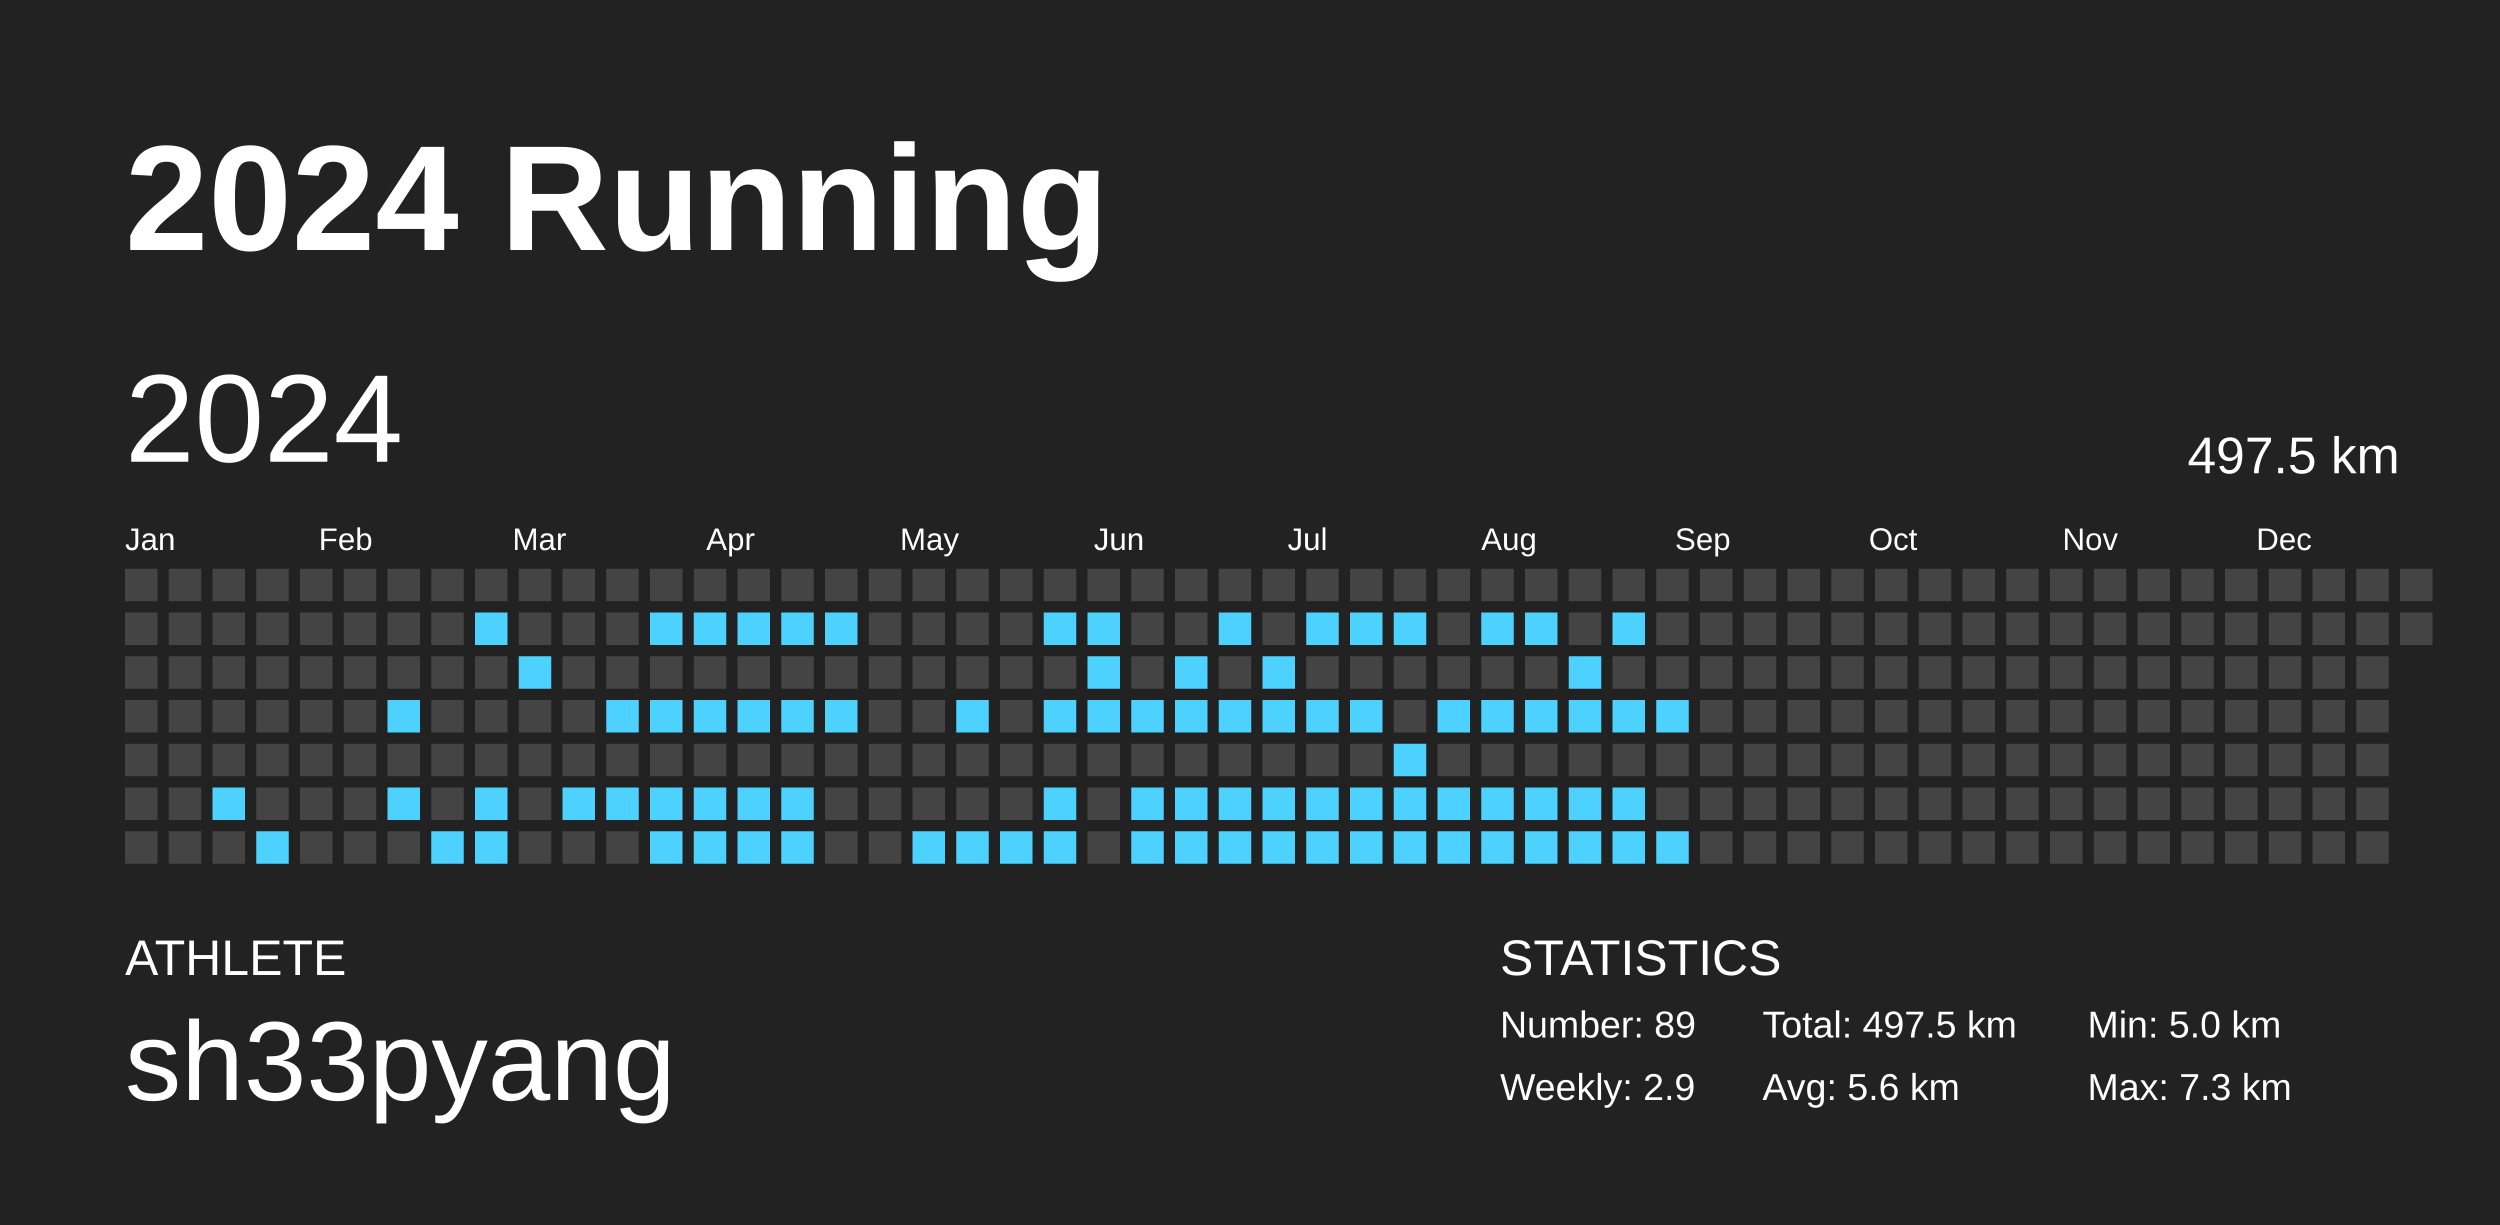
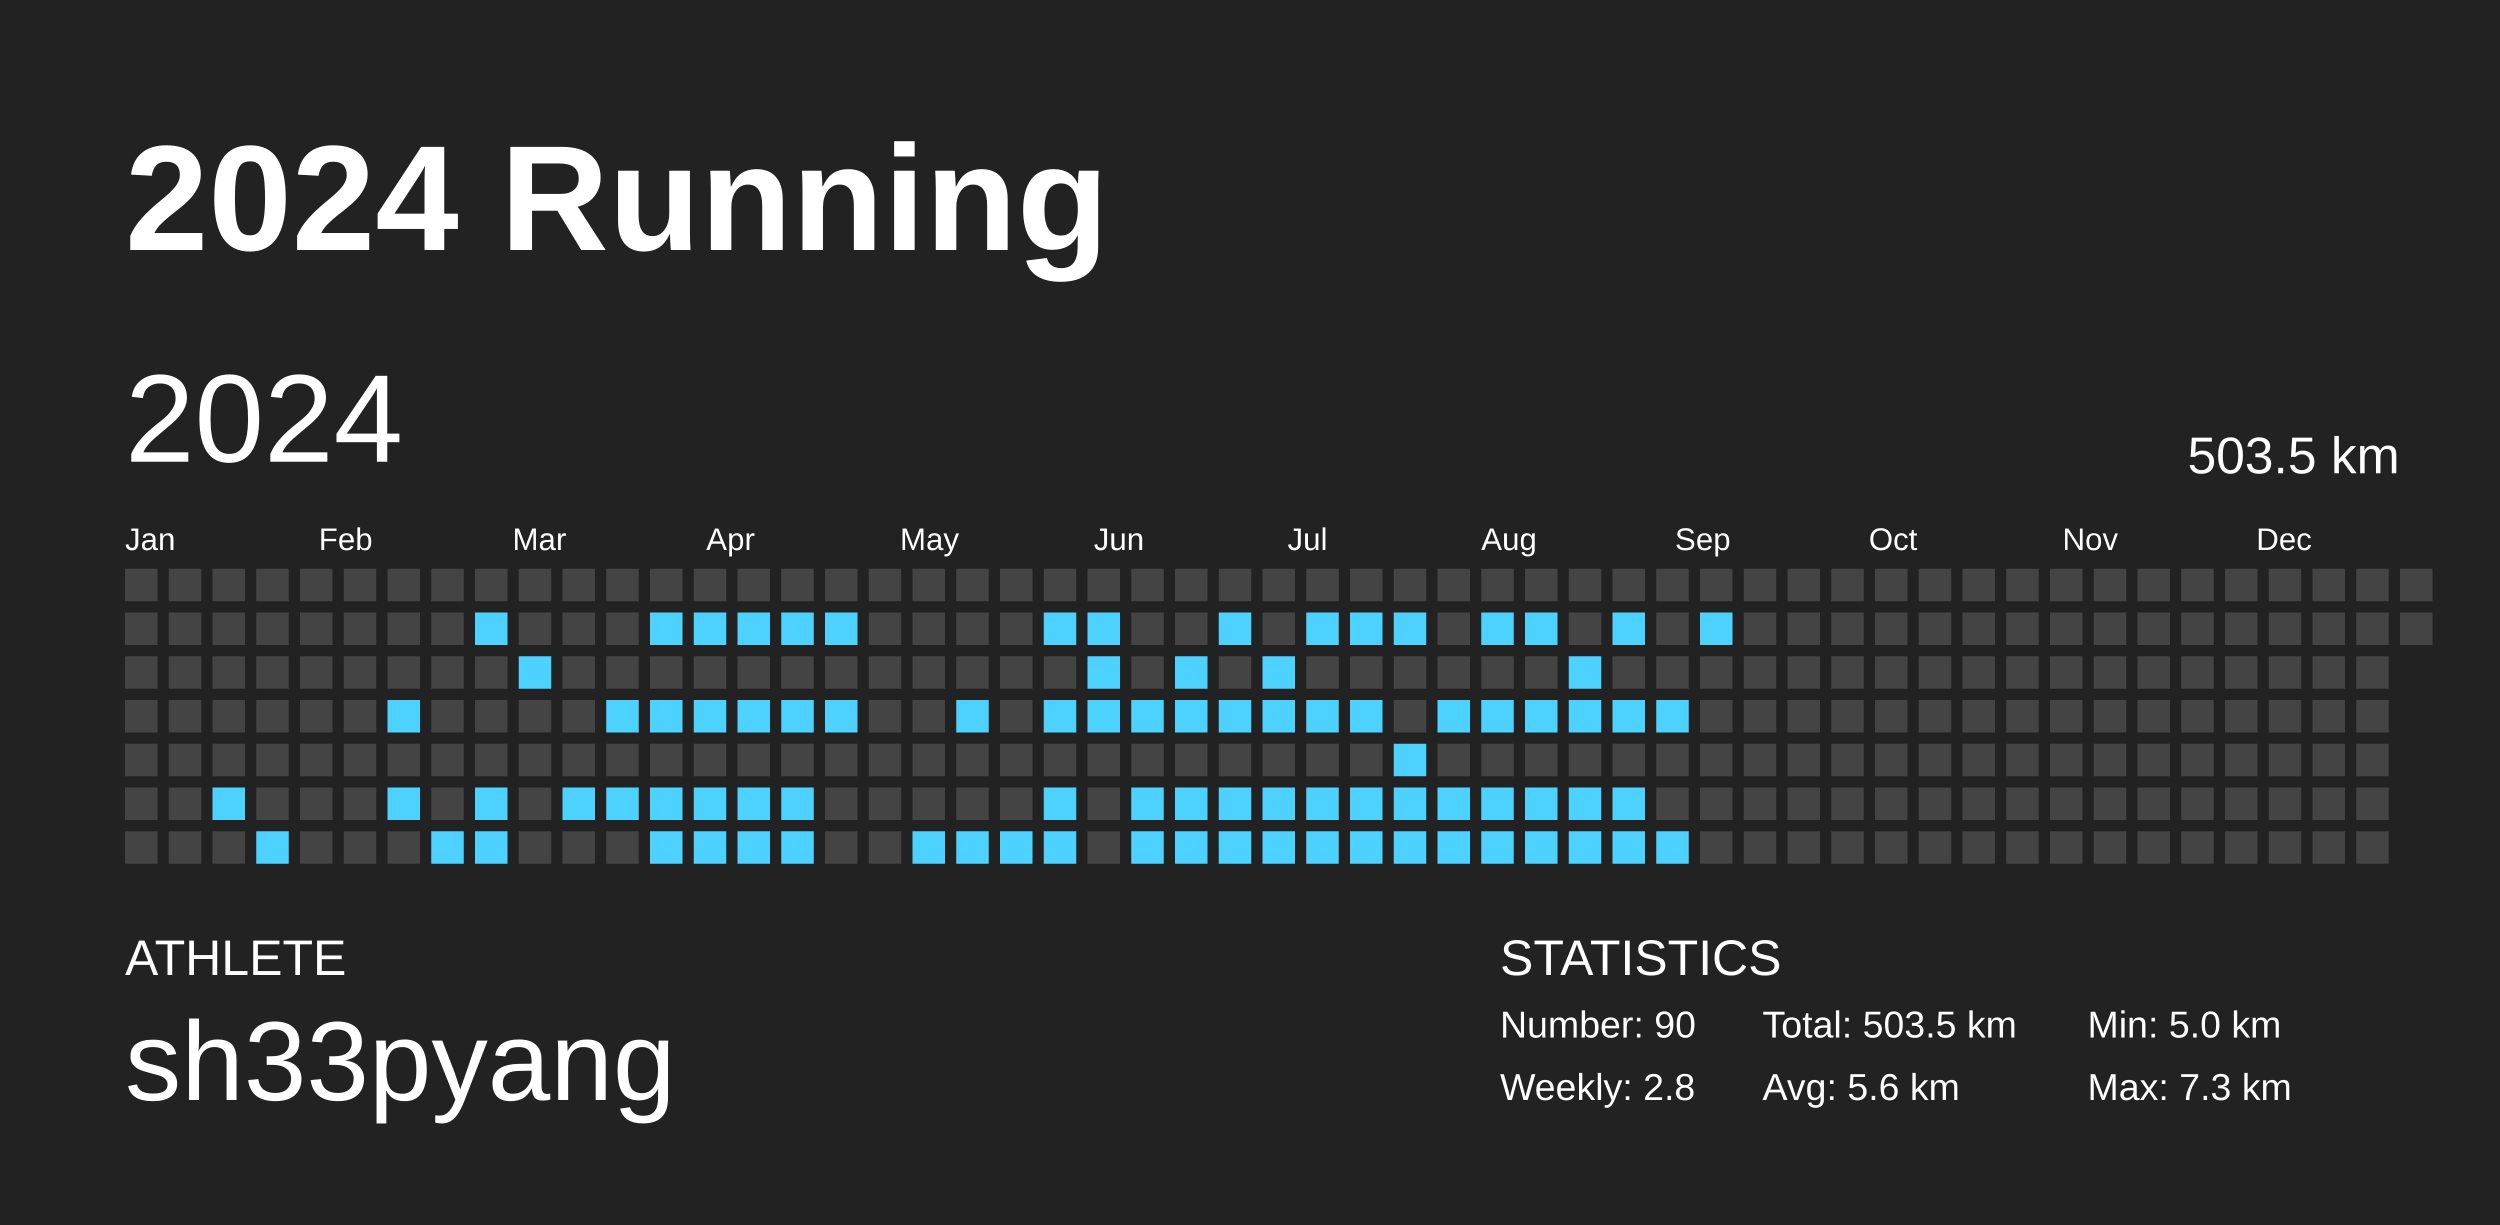
<svg xmlns="http://www.w3.org/2000/svg" baseProfile="full" height="98mm" version="1.1" viewBox="0,0,200,98" width="200mm">
  <defs />
  <rect fill="#222222" height="98" width="200" x="0" y="0" />
  <text fill="#FFFFFF" style="font-size:12px; font-family:Arial; font-weight:bold;" x="10" y="20">2024 Running</text>
  <text fill="#FFFFFF" style="font-size:4px; font-family:Arial" x="10" y="78">ATHLETE</text>
  <text fill="#FFFFFF" style="font-size:9px; font-family:Arial" x="10" y="88">sh33pyang</text>
  <text fill="#FFFFFF" style="font-size:4px; font-family:Arial" x="120" y="78">STATISTICS</text>
-   <text fill="#FFFFFF" style="font-size:3px; font-family:Arial" x="120" y="83">Number: 89</text>
-   <text fill="#FFFFFF" style="font-size:3px; font-family:Arial" x="120" y="88">Weekly: 2.9</text>
-   <text fill="#FFFFFF" style="font-size:3px; font-family:Arial" x="141" y="83">Total: 497.5 km</text>
+   <text fill="#FFFFFF" style="font-size:3px; font-family:Arial" x="120" y="83">Number: 90</text>
+   <text fill="#FFFFFF" style="font-size:3px; font-family:Arial" x="120" y="88">Weekly: 2.8</text>
+   <text fill="#FFFFFF" style="font-size:3px; font-family:Arial" x="141" y="83">Total: 503.5 km</text>
  <text fill="#FFFFFF" style="font-size:3px; font-family:Arial" x="141" y="88">Avg: 5.6 km</text>
  <text fill="#FFFFFF" style="font-size:3px; font-family:Arial" x="167" y="83">Min: 5.0 km</text>
  <text fill="#FFFFFF" style="font-size:3px; font-family:Arial" x="167" y="88">Max: 7.3 km</text>
  <text dominant-baseline="hanging" fill="#FFFFFF" style="font-size:10.0px; font-family:Arial;" x="10" y="30">2024</text>
-   <text dominant-baseline="hanging" fill="#FFFFFF" style="font-size:4.125px; font-family:Arial;" x="175" y="35">497.5 km</text>
+   <text dominant-baseline="hanging" fill="#FFFFFF" style="font-size:4.125px; font-family:Arial;" x="175" y="35">503.5 km</text>
  <text fill="#FFFFFF" style="font-size:2.5px; font-family:Arial" x="10.0" y="44">Jan</text>
  <text fill="#FFFFFF" style="font-size:2.5px; font-family:Arial" x="25.5" y="44">Feb</text>
  <text fill="#FFFFFF" style="font-size:2.5px; font-family:Arial" x="41.0" y="44">Mar</text>
  <text fill="#FFFFFF" style="font-size:2.5px; font-family:Arial" x="56.5" y="44">Apr</text>
  <text fill="#FFFFFF" style="font-size:2.5px; font-family:Arial" x="72.0" y="44">May</text>
  <text fill="#FFFFFF" style="font-size:2.5px; font-family:Arial" x="87.5" y="44">Jun</text>
  <text fill="#FFFFFF" style="font-size:2.5px; font-family:Arial" x="103.0" y="44">Jul</text>
  <text fill="#FFFFFF" style="font-size:2.5px; font-family:Arial" x="118.5" y="44">Aug</text>
  <text fill="#FFFFFF" style="font-size:2.5px; font-family:Arial" x="134.0" y="44">Sep</text>
  <text fill="#FFFFFF" style="font-size:2.5px; font-family:Arial" x="149.5" y="44">Oct</text>
  <text fill="#FFFFFF" style="font-size:2.5px; font-family:Arial" x="165.0" y="44">Nov</text>
  <text fill="#FFFFFF" style="font-size:2.5px; font-family:Arial" x="180.5" y="44">Dec</text>
  <rect fill="#444444" height="2.6" width="2.6" x="10.0" y="45.5" />
  <rect fill="#444444" height="2.6" width="2.6" x="10.0" y="49.0" />
  <rect fill="#444444" height="2.6" width="2.6" x="10.0" y="52.5" />
  <rect fill="#444444" height="2.6" width="2.6" x="10.0" y="56.0" />
  <rect fill="#444444" height="2.6" width="2.6" x="10.0" y="59.5" />
  <rect fill="#444444" height="2.6" width="2.6" x="10.0" y="63.0" />
  <rect fill="#444444" height="2.6" width="2.6" x="10.0" y="66.5" />
  <rect fill="#444444" height="2.6" width="2.6" x="13.5" y="45.5" />
  <rect fill="#444444" height="2.6" width="2.6" x="13.5" y="49.0" />
  <rect fill="#444444" height="2.6" width="2.6" x="13.5" y="52.5" />
  <rect fill="#444444" height="2.6" width="2.6" x="13.5" y="56.0" />
  <rect fill="#444444" height="2.6" width="2.6" x="13.5" y="59.5" />
  <rect fill="#444444" height="2.6" width="2.6" x="13.5" y="63.0" />
  <rect fill="#444444" height="2.6" width="2.6" x="13.5" y="66.5" />
  <rect fill="#444444" height="2.6" width="2.6" x="17.0" y="45.5" />
  <rect fill="#444444" height="2.6" width="2.6" x="17.0" y="49.0" />
  <rect fill="#444444" height="2.6" width="2.6" x="17.0" y="52.5" />
  <rect fill="#444444" height="2.6" width="2.6" x="17.0" y="56.0" />
  <rect fill="#444444" height="2.6" width="2.6" x="17.0" y="59.5" />
  <rect fill="#4dd2ff" height="2.6" width="2.6" x="17.0" y="63.0" />
  <rect fill="#444444" height="2.6" width="2.6" x="17.0" y="66.5" />
  <rect fill="#444444" height="2.6" width="2.6" x="20.5" y="45.5" />
  <rect fill="#444444" height="2.6" width="2.6" x="20.5" y="49.0" />
  <rect fill="#444444" height="2.6" width="2.6" x="20.5" y="52.5" />
  <rect fill="#444444" height="2.6" width="2.6" x="20.5" y="56.0" />
  <rect fill="#444444" height="2.6" width="2.6" x="20.5" y="59.5" />
  <rect fill="#444444" height="2.6" width="2.6" x="20.5" y="63.0" />
  <rect fill="#4dd2ff" height="2.6" width="2.6" x="20.5" y="66.5" />
  <rect fill="#444444" height="2.6" width="2.6" x="24.0" y="45.5" />
  <rect fill="#444444" height="2.6" width="2.6" x="24.0" y="49.0" />
  <rect fill="#444444" height="2.6" width="2.6" x="24.0" y="52.5" />
  <rect fill="#444444" height="2.6" width="2.6" x="24.0" y="56.0" />
  <rect fill="#444444" height="2.6" width="2.6" x="24.0" y="59.5" />
  <rect fill="#444444" height="2.6" width="2.6" x="24.0" y="63.0" />
  <rect fill="#444444" height="2.6" width="2.6" x="24.0" y="66.5" />
  <rect fill="#444444" height="2.6" width="2.6" x="27.5" y="45.5" />
  <rect fill="#444444" height="2.6" width="2.6" x="27.5" y="49.0" />
  <rect fill="#444444" height="2.6" width="2.6" x="27.5" y="52.5" />
  <rect fill="#444444" height="2.6" width="2.6" x="27.5" y="56.0" />
  <rect fill="#444444" height="2.6" width="2.6" x="27.5" y="59.5" />
  <rect fill="#444444" height="2.6" width="2.6" x="27.5" y="63.0" />
  <rect fill="#444444" height="2.6" width="2.6" x="27.5" y="66.5" />
  <rect fill="#444444" height="2.6" width="2.6" x="31.0" y="45.5" />
  <rect fill="#444444" height="2.6" width="2.6" x="31.0" y="49.0" />
  <rect fill="#444444" height="2.6" width="2.6" x="31.0" y="52.5" />
  <rect fill="#4dd2ff" height="2.6" width="2.6" x="31.0" y="56.0" />
  <rect fill="#444444" height="2.6" width="2.6" x="31.0" y="59.5" />
  <rect fill="#4dd2ff" height="2.6" width="2.6" x="31.0" y="63.0" />
  <rect fill="#444444" height="2.6" width="2.6" x="31.0" y="66.5" />
  <rect fill="#444444" height="2.6" width="2.6" x="34.5" y="45.5" />
  <rect fill="#444444" height="2.6" width="2.6" x="34.5" y="49.0" />
  <rect fill="#444444" height="2.6" width="2.6" x="34.5" y="52.5" />
  <rect fill="#444444" height="2.6" width="2.6" x="34.5" y="56.0" />
  <rect fill="#444444" height="2.6" width="2.6" x="34.5" y="59.5" />
  <rect fill="#444444" height="2.6" width="2.6" x="34.5" y="63.0" />
  <rect fill="#4dd2ff" height="2.6" width="2.6" x="34.5" y="66.5" />
  <rect fill="#444444" height="2.6" width="2.6" x="38.0" y="45.5" />
  <rect fill="#4dd2ff" height="2.6" width="2.6" x="38.0" y="49.0" />
  <rect fill="#444444" height="2.6" width="2.6" x="38.0" y="52.5" />
  <rect fill="#444444" height="2.6" width="2.6" x="38.0" y="56.0" />
  <rect fill="#444444" height="2.6" width="2.6" x="38.0" y="59.5" />
  <rect fill="#4dd2ff" height="2.6" width="2.6" x="38.0" y="63.0" />
  <rect fill="#4dd2ff" height="2.6" width="2.6" x="38.0" y="66.5" />
  <rect fill="#444444" height="2.6" width="2.6" x="41.5" y="45.5" />
  <rect fill="#444444" height="2.6" width="2.6" x="41.5" y="49.0" />
  <rect fill="#4dd2ff" height="2.6" width="2.6" x="41.5" y="52.5" />
  <rect fill="#444444" height="2.6" width="2.6" x="41.5" y="56.0" />
  <rect fill="#444444" height="2.6" width="2.6" x="41.5" y="59.5" />
  <rect fill="#444444" height="2.6" width="2.6" x="41.5" y="63.0" />
  <rect fill="#444444" height="2.6" width="2.6" x="41.5" y="66.5" />
  <rect fill="#444444" height="2.6" width="2.6" x="45.0" y="45.5" />
  <rect fill="#444444" height="2.6" width="2.6" x="45.0" y="49.0" />
  <rect fill="#444444" height="2.6" width="2.6" x="45.0" y="52.5" />
  <rect fill="#444444" height="2.6" width="2.6" x="45.0" y="56.0" />
  <rect fill="#444444" height="2.6" width="2.6" x="45.0" y="59.5" />
  <rect fill="#4dd2ff" height="2.6" width="2.6" x="45.0" y="63.0" />
  <rect fill="#444444" height="2.6" width="2.6" x="45.0" y="66.5" />
  <rect fill="#444444" height="2.6" width="2.6" x="48.5" y="45.5" />
  <rect fill="#444444" height="2.6" width="2.6" x="48.5" y="49.0" />
  <rect fill="#444444" height="2.6" width="2.6" x="48.5" y="52.5" />
  <rect fill="#4dd2ff" height="2.6" width="2.6" x="48.5" y="56.0" />
  <rect fill="#444444" height="2.6" width="2.6" x="48.5" y="59.5" />
  <rect fill="#4dd2ff" height="2.6" width="2.6" x="48.5" y="63.0" />
  <rect fill="#444444" height="2.6" width="2.6" x="48.5" y="66.5" />
  <rect fill="#444444" height="2.6" width="2.6" x="52.0" y="45.5" />
  <rect fill="#4dd2ff" height="2.6" width="2.6" x="52.0" y="49.0" />
  <rect fill="#444444" height="2.6" width="2.6" x="52.0" y="52.5" />
  <rect fill="#4dd2ff" height="2.6" width="2.6" x="52.0" y="56.0" />
  <rect fill="#444444" height="2.6" width="2.6" x="52.0" y="59.5" />
  <rect fill="#4dd2ff" height="2.6" width="2.6" x="52.0" y="63.0" />
  <rect fill="#4dd2ff" height="2.6" width="2.6" x="52.0" y="66.5" />
  <rect fill="#444444" height="2.6" width="2.6" x="55.5" y="45.5" />
  <rect fill="#4dd2ff" height="2.6" width="2.6" x="55.5" y="49.0" />
  <rect fill="#444444" height="2.6" width="2.6" x="55.5" y="52.5" />
  <rect fill="#4dd2ff" height="2.6" width="2.6" x="55.5" y="56.0" />
  <rect fill="#444444" height="2.6" width="2.6" x="55.5" y="59.5" />
  <rect fill="#4dd2ff" height="2.6" width="2.6" x="55.5" y="63.0" />
  <rect fill="#4dd2ff" height="2.6" width="2.6" x="55.5" y="66.5" />
  <rect fill="#444444" height="2.6" width="2.6" x="59.0" y="45.5" />
  <rect fill="#4dd2ff" height="2.6" width="2.6" x="59.0" y="49.0" />
  <rect fill="#444444" height="2.6" width="2.6" x="59.0" y="52.5" />
  <rect fill="#4dd2ff" height="2.6" width="2.6" x="59.0" y="56.0" />
  <rect fill="#444444" height="2.6" width="2.6" x="59.0" y="59.5" />
  <rect fill="#4dd2ff" height="2.6" width="2.6" x="59.0" y="63.0" />
  <rect fill="#4dd2ff" height="2.6" width="2.6" x="59.0" y="66.5" />
  <rect fill="#444444" height="2.6" width="2.6" x="62.5" y="45.5" />
  <rect fill="#4dd2ff" height="2.6" width="2.6" x="62.5" y="49.0" />
  <rect fill="#444444" height="2.6" width="2.6" x="62.5" y="52.5" />
  <rect fill="#4dd2ff" height="2.6" width="2.6" x="62.5" y="56.0" />
  <rect fill="#444444" height="2.6" width="2.6" x="62.5" y="59.5" />
  <rect fill="#4dd2ff" height="2.6" width="2.6" x="62.5" y="63.0" />
  <rect fill="#4dd2ff" height="2.6" width="2.6" x="62.5" y="66.5" />
  <rect fill="#444444" height="2.6" width="2.6" x="66.0" y="45.5" />
  <rect fill="#4dd2ff" height="2.6" width="2.6" x="66.0" y="49.0" />
  <rect fill="#444444" height="2.6" width="2.6" x="66.0" y="52.5" />
  <rect fill="#4dd2ff" height="2.6" width="2.6" x="66.0" y="56.0" />
  <rect fill="#444444" height="2.6" width="2.6" x="66.0" y="59.5" />
  <rect fill="#444444" height="2.6" width="2.6" x="66.0" y="63.0" />
  <rect fill="#444444" height="2.6" width="2.6" x="66.0" y="66.5" />
  <rect fill="#444444" height="2.6" width="2.6" x="69.5" y="45.5" />
  <rect fill="#444444" height="2.6" width="2.6" x="69.5" y="49.0" />
  <rect fill="#444444" height="2.6" width="2.6" x="69.5" y="52.5" />
  <rect fill="#444444" height="2.6" width="2.6" x="69.5" y="56.0" />
  <rect fill="#444444" height="2.6" width="2.6" x="69.5" y="59.5" />
  <rect fill="#444444" height="2.6" width="2.6" x="69.5" y="63.0" />
  <rect fill="#444444" height="2.6" width="2.6" x="69.5" y="66.5" />
  <rect fill="#444444" height="2.6" width="2.6" x="73.0" y="45.5" />
  <rect fill="#444444" height="2.6" width="2.6" x="73.0" y="49.0" />
  <rect fill="#444444" height="2.6" width="2.6" x="73.0" y="52.5" />
  <rect fill="#444444" height="2.6" width="2.6" x="73.0" y="56.0" />
  <rect fill="#444444" height="2.6" width="2.6" x="73.0" y="59.5" />
  <rect fill="#444444" height="2.6" width="2.6" x="73.0" y="63.0" />
  <rect fill="#4dd2ff" height="2.6" width="2.6" x="73.0" y="66.5" />
  <rect fill="#444444" height="2.6" width="2.6" x="76.5" y="45.5" />
  <rect fill="#444444" height="2.6" width="2.6" x="76.5" y="49.0" />
  <rect fill="#444444" height="2.6" width="2.6" x="76.5" y="52.5" />
  <rect fill="#4dd2ff" height="2.6" width="2.6" x="76.5" y="56.0" />
  <rect fill="#444444" height="2.6" width="2.6" x="76.5" y="59.5" />
  <rect fill="#444444" height="2.6" width="2.6" x="76.5" y="63.0" />
  <rect fill="#4dd2ff" height="2.6" width="2.6" x="76.5" y="66.5" />
  <rect fill="#444444" height="2.6" width="2.6" x="80.0" y="45.5" />
  <rect fill="#444444" height="2.6" width="2.6" x="80.0" y="49.0" />
  <rect fill="#444444" height="2.6" width="2.6" x="80.0" y="52.5" />
  <rect fill="#444444" height="2.6" width="2.6" x="80.0" y="56.0" />
  <rect fill="#444444" height="2.6" width="2.6" x="80.0" y="59.5" />
  <rect fill="#444444" height="2.6" width="2.6" x="80.0" y="63.0" />
  <rect fill="#4dd2ff" height="2.6" width="2.6" x="80.0" y="66.5" />
  <rect fill="#444444" height="2.6" width="2.6" x="83.5" y="45.5" />
  <rect fill="#4dd2ff" height="2.6" width="2.6" x="83.5" y="49.0" />
  <rect fill="#444444" height="2.6" width="2.6" x="83.5" y="52.5" />
  <rect fill="#4dd2ff" height="2.6" width="2.6" x="83.5" y="56.0" />
  <rect fill="#444444" height="2.6" width="2.6" x="83.5" y="59.5" />
  <rect fill="#4dd2ff" height="2.6" width="2.6" x="83.5" y="63.0" />
  <rect fill="#4dd2ff" height="2.6" width="2.6" x="83.5" y="66.5" />
  <rect fill="#444444" height="2.6" width="2.6" x="87.0" y="45.5" />
  <rect fill="#4dd2ff" height="2.6" width="2.6" x="87.0" y="49.0" />
  <rect fill="#4dd2ff" height="2.6" width="2.6" x="87.0" y="52.5" />
  <rect fill="#4dd2ff" height="2.6" width="2.6" x="87.0" y="56.0" />
  <rect fill="#444444" height="2.6" width="2.6" x="87.0" y="59.5" />
  <rect fill="#444444" height="2.6" width="2.6" x="87.0" y="63.0" />
  <rect fill="#444444" height="2.6" width="2.6" x="87.0" y="66.5" />
  <rect fill="#444444" height="2.6" width="2.6" x="90.5" y="45.5" />
  <rect fill="#444444" height="2.6" width="2.6" x="90.5" y="49.0" />
  <rect fill="#444444" height="2.6" width="2.6" x="90.5" y="52.5" />
  <rect fill="#4dd2ff" height="2.6" width="2.6" x="90.5" y="56.0" />
  <rect fill="#444444" height="2.6" width="2.6" x="90.5" y="59.5" />
  <rect fill="#4dd2ff" height="2.6" width="2.6" x="90.5" y="63.0" />
  <rect fill="#4dd2ff" height="2.6" width="2.6" x="90.5" y="66.5" />
  <rect fill="#444444" height="2.6" width="2.6" x="94.0" y="45.5" />
  <rect fill="#444444" height="2.6" width="2.6" x="94.0" y="49.0" />
  <rect fill="#4dd2ff" height="2.6" width="2.6" x="94.0" y="52.5" />
  <rect fill="#4dd2ff" height="2.6" width="2.6" x="94.0" y="56.0" />
  <rect fill="#444444" height="2.6" width="2.6" x="94.0" y="59.5" />
  <rect fill="#4dd2ff" height="2.6" width="2.6" x="94.0" y="63.0" />
  <rect fill="#4dd2ff" height="2.6" width="2.6" x="94.0" y="66.5" />
  <rect fill="#444444" height="2.6" width="2.6" x="97.5" y="45.5" />
  <rect fill="#4dd2ff" height="2.6" width="2.6" x="97.5" y="49.0" />
  <rect fill="#444444" height="2.6" width="2.6" x="97.5" y="52.5" />
  <rect fill="#4dd2ff" height="2.6" width="2.6" x="97.5" y="56.0" />
  <rect fill="#444444" height="2.6" width="2.6" x="97.5" y="59.5" />
  <rect fill="#4dd2ff" height="2.6" width="2.6" x="97.5" y="63.0" />
  <rect fill="#4dd2ff" height="2.6" width="2.6" x="97.5" y="66.5" />
  <rect fill="#444444" height="2.6" width="2.6" x="101.0" y="45.5" />
  <rect fill="#444444" height="2.6" width="2.6" x="101.0" y="49.0" />
  <rect fill="#4dd2ff" height="2.6" width="2.6" x="101.0" y="52.5" />
  <rect fill="#4dd2ff" height="2.6" width="2.6" x="101.0" y="56.0" />
  <rect fill="#444444" height="2.6" width="2.6" x="101.0" y="59.5" />
  <rect fill="#4dd2ff" height="2.6" width="2.6" x="101.0" y="63.0" />
  <rect fill="#4dd2ff" height="2.6" width="2.6" x="101.0" y="66.5" />
  <rect fill="#444444" height="2.6" width="2.6" x="104.5" y="45.5" />
  <rect fill="#4dd2ff" height="2.6" width="2.6" x="104.5" y="49.0" />
  <rect fill="#444444" height="2.6" width="2.6" x="104.5" y="52.5" />
  <rect fill="#4dd2ff" height="2.6" width="2.6" x="104.5" y="56.0" />
  <rect fill="#444444" height="2.6" width="2.6" x="104.5" y="59.5" />
  <rect fill="#4dd2ff" height="2.6" width="2.6" x="104.5" y="63.0" />
  <rect fill="#4dd2ff" height="2.6" width="2.6" x="104.5" y="66.5" />
  <rect fill="#444444" height="2.6" width="2.6" x="108.0" y="45.5" />
  <rect fill="#4dd2ff" height="2.6" width="2.6" x="108.0" y="49.0" />
  <rect fill="#444444" height="2.6" width="2.6" x="108.0" y="52.5" />
  <rect fill="#4dd2ff" height="2.6" width="2.6" x="108.0" y="56.0" />
  <rect fill="#444444" height="2.6" width="2.6" x="108.0" y="59.5" />
  <rect fill="#4dd2ff" height="2.6" width="2.6" x="108.0" y="63.0" />
  <rect fill="#4dd2ff" height="2.6" width="2.6" x="108.0" y="66.5" />
  <rect fill="#444444" height="2.6" width="2.6" x="111.5" y="45.5" />
  <rect fill="#4dd2ff" height="2.6" width="2.6" x="111.5" y="49.0" />
  <rect fill="#444444" height="2.6" width="2.6" x="111.5" y="52.5" />
  <rect fill="#444444" height="2.6" width="2.6" x="111.5" y="56.0" />
  <rect fill="#4dd2ff" height="2.6" width="2.6" x="111.5" y="59.5" />
  <rect fill="#4dd2ff" height="2.6" width="2.6" x="111.5" y="63.0" />
  <rect fill="#4dd2ff" height="2.6" width="2.6" x="111.5" y="66.5" />
  <rect fill="#444444" height="2.6" width="2.6" x="115.0" y="45.5" />
  <rect fill="#444444" height="2.6" width="2.6" x="115.0" y="49.0" />
  <rect fill="#444444" height="2.6" width="2.6" x="115.0" y="52.5" />
  <rect fill="#4dd2ff" height="2.6" width="2.6" x="115.0" y="56.0" />
  <rect fill="#444444" height="2.6" width="2.6" x="115.0" y="59.5" />
  <rect fill="#4dd2ff" height="2.6" width="2.6" x="115.0" y="63.0" />
  <rect fill="#4dd2ff" height="2.6" width="2.6" x="115.0" y="66.5" />
  <rect fill="#444444" height="2.6" width="2.6" x="118.5" y="45.5" />
  <rect fill="#4dd2ff" height="2.6" width="2.6" x="118.5" y="49.0" />
  <rect fill="#444444" height="2.6" width="2.6" x="118.5" y="52.5" />
  <rect fill="#4dd2ff" height="2.6" width="2.6" x="118.5" y="56.0" />
  <rect fill="#444444" height="2.6" width="2.6" x="118.5" y="59.5" />
  <rect fill="#4dd2ff" height="2.6" width="2.6" x="118.5" y="63.0" />
  <rect fill="#4dd2ff" height="2.6" width="2.6" x="118.5" y="66.5" />
  <rect fill="#444444" height="2.6" width="2.6" x="122.0" y="45.5" />
  <rect fill="#4dd2ff" height="2.6" width="2.6" x="122.0" y="49.0" />
  <rect fill="#444444" height="2.6" width="2.6" x="122.0" y="52.5" />
  <rect fill="#4dd2ff" height="2.6" width="2.6" x="122.0" y="56.0" />
  <rect fill="#444444" height="2.6" width="2.6" x="122.0" y="59.5" />
  <rect fill="#4dd2ff" height="2.6" width="2.6" x="122.0" y="63.0" />
  <rect fill="#4dd2ff" height="2.6" width="2.6" x="122.0" y="66.5" />
  <rect fill="#444444" height="2.6" width="2.6" x="125.5" y="45.5" />
  <rect fill="#444444" height="2.6" width="2.6" x="125.5" y="49.0" />
  <rect fill="#4dd2ff" height="2.6" width="2.6" x="125.5" y="52.5" />
  <rect fill="#4dd2ff" height="2.6" width="2.6" x="125.5" y="56.0" />
  <rect fill="#444444" height="2.6" width="2.6" x="125.5" y="59.5" />
  <rect fill="#4dd2ff" height="2.6" width="2.6" x="125.5" y="63.0" />
  <rect fill="#4dd2ff" height="2.6" width="2.6" x="125.5" y="66.5" />
  <rect fill="#444444" height="2.6" width="2.6" x="129.0" y="45.5" />
  <rect fill="#4dd2ff" height="2.6" width="2.6" x="129.0" y="49.0" />
  <rect fill="#444444" height="2.6" width="2.6" x="129.0" y="52.5" />
  <rect fill="#4dd2ff" height="2.6" width="2.6" x="129.0" y="56.0" />
  <rect fill="#444444" height="2.6" width="2.6" x="129.0" y="59.5" />
  <rect fill="#4dd2ff" height="2.6" width="2.6" x="129.0" y="63.0" />
  <rect fill="#4dd2ff" height="2.6" width="2.6" x="129.0" y="66.5" />
  <rect fill="#444444" height="2.6" width="2.6" x="132.5" y="45.5" />
  <rect fill="#444444" height="2.6" width="2.6" x="132.5" y="49.0" />
  <rect fill="#444444" height="2.6" width="2.6" x="132.5" y="52.5" />
  <rect fill="#4dd2ff" height="2.6" width="2.6" x="132.5" y="56.0" />
  <rect fill="#444444" height="2.6" width="2.6" x="132.5" y="59.5" />
  <rect fill="#444444" height="2.6" width="2.6" x="132.5" y="63.0" />
  <rect fill="#4dd2ff" height="2.6" width="2.6" x="132.5" y="66.5" />
  <rect fill="#444444" height="2.6" width="2.6" x="136.0" y="45.5" />
-   <rect fill="#444444" height="2.6" width="2.6" x="136.0" y="49.0" />
+   <rect fill="#4dd2ff" height="2.6" width="2.6" x="136.0" y="49.0" />
  <rect fill="#444444" height="2.6" width="2.6" x="136.0" y="52.5" />
  <rect fill="#444444" height="2.6" width="2.6" x="136.0" y="56.0" />
  <rect fill="#444444" height="2.6" width="2.6" x="136.0" y="59.5" />
  <rect fill="#444444" height="2.6" width="2.6" x="136.0" y="63.0" />
  <rect fill="#444444" height="2.6" width="2.6" x="136.0" y="66.5" />
  <rect fill="#444444" height="2.6" width="2.6" x="139.5" y="45.5" />
  <rect fill="#444444" height="2.6" width="2.6" x="139.5" y="49.0" />
  <rect fill="#444444" height="2.6" width="2.6" x="139.5" y="52.5" />
  <rect fill="#444444" height="2.6" width="2.6" x="139.5" y="56.0" />
  <rect fill="#444444" height="2.6" width="2.6" x="139.5" y="59.5" />
  <rect fill="#444444" height="2.6" width="2.6" x="139.5" y="63.0" />
  <rect fill="#444444" height="2.6" width="2.6" x="139.5" y="66.5" />
  <rect fill="#444444" height="2.6" width="2.6" x="143.0" y="45.5" />
  <rect fill="#444444" height="2.6" width="2.6" x="143.0" y="49.0" />
  <rect fill="#444444" height="2.6" width="2.6" x="143.0" y="52.5" />
  <rect fill="#444444" height="2.6" width="2.6" x="143.0" y="56.0" />
  <rect fill="#444444" height="2.6" width="2.6" x="143.0" y="59.5" />
  <rect fill="#444444" height="2.6" width="2.6" x="143.0" y="63.0" />
  <rect fill="#444444" height="2.6" width="2.6" x="143.0" y="66.5" />
  <rect fill="#444444" height="2.6" width="2.6" x="146.5" y="45.5" />
  <rect fill="#444444" height="2.6" width="2.6" x="146.5" y="49.0" />
  <rect fill="#444444" height="2.6" width="2.6" x="146.5" y="52.5" />
  <rect fill="#444444" height="2.6" width="2.6" x="146.5" y="56.0" />
  <rect fill="#444444" height="2.6" width="2.6" x="146.5" y="59.5" />
  <rect fill="#444444" height="2.6" width="2.6" x="146.5" y="63.0" />
  <rect fill="#444444" height="2.6" width="2.6" x="146.5" y="66.5" />
  <rect fill="#444444" height="2.6" width="2.6" x="150.0" y="45.5" />
  <rect fill="#444444" height="2.6" width="2.6" x="150.0" y="49.0" />
  <rect fill="#444444" height="2.6" width="2.6" x="150.0" y="52.5" />
  <rect fill="#444444" height="2.6" width="2.6" x="150.0" y="56.0" />
  <rect fill="#444444" height="2.6" width="2.6" x="150.0" y="59.5" />
  <rect fill="#444444" height="2.6" width="2.6" x="150.0" y="63.0" />
  <rect fill="#444444" height="2.6" width="2.6" x="150.0" y="66.5" />
  <rect fill="#444444" height="2.6" width="2.6" x="153.5" y="45.5" />
  <rect fill="#444444" height="2.6" width="2.6" x="153.5" y="49.0" />
  <rect fill="#444444" height="2.6" width="2.6" x="153.5" y="52.5" />
  <rect fill="#444444" height="2.6" width="2.6" x="153.5" y="56.0" />
  <rect fill="#444444" height="2.6" width="2.6" x="153.5" y="59.5" />
  <rect fill="#444444" height="2.6" width="2.6" x="153.5" y="63.0" />
  <rect fill="#444444" height="2.6" width="2.6" x="153.5" y="66.5" />
  <rect fill="#444444" height="2.6" width="2.6" x="157.0" y="45.5" />
  <rect fill="#444444" height="2.6" width="2.6" x="157.0" y="49.0" />
  <rect fill="#444444" height="2.6" width="2.6" x="157.0" y="52.5" />
  <rect fill="#444444" height="2.6" width="2.6" x="157.0" y="56.0" />
  <rect fill="#444444" height="2.6" width="2.6" x="157.0" y="59.5" />
  <rect fill="#444444" height="2.6" width="2.6" x="157.0" y="63.0" />
  <rect fill="#444444" height="2.6" width="2.6" x="157.0" y="66.5" />
  <rect fill="#444444" height="2.6" width="2.6" x="160.5" y="45.5" />
  <rect fill="#444444" height="2.6" width="2.6" x="160.5" y="49.0" />
  <rect fill="#444444" height="2.6" width="2.6" x="160.5" y="52.5" />
  <rect fill="#444444" height="2.6" width="2.6" x="160.5" y="56.0" />
  <rect fill="#444444" height="2.6" width="2.6" x="160.5" y="59.5" />
  <rect fill="#444444" height="2.6" width="2.6" x="160.5" y="63.0" />
  <rect fill="#444444" height="2.6" width="2.6" x="160.5" y="66.5" />
  <rect fill="#444444" height="2.6" width="2.6" x="164.0" y="45.5" />
  <rect fill="#444444" height="2.6" width="2.6" x="164.0" y="49.0" />
  <rect fill="#444444" height="2.6" width="2.6" x="164.0" y="52.5" />
  <rect fill="#444444" height="2.6" width="2.6" x="164.0" y="56.0" />
  <rect fill="#444444" height="2.6" width="2.6" x="164.0" y="59.5" />
  <rect fill="#444444" height="2.6" width="2.6" x="164.0" y="63.0" />
  <rect fill="#444444" height="2.6" width="2.6" x="164.0" y="66.5" />
  <rect fill="#444444" height="2.6" width="2.6" x="167.5" y="45.5" />
  <rect fill="#444444" height="2.6" width="2.6" x="167.5" y="49.0" />
  <rect fill="#444444" height="2.6" width="2.6" x="167.5" y="52.5" />
  <rect fill="#444444" height="2.6" width="2.6" x="167.5" y="56.0" />
  <rect fill="#444444" height="2.6" width="2.6" x="167.5" y="59.5" />
  <rect fill="#444444" height="2.6" width="2.6" x="167.5" y="63.0" />
  <rect fill="#444444" height="2.6" width="2.6" x="167.5" y="66.5" />
  <rect fill="#444444" height="2.6" width="2.6" x="171.0" y="45.5" />
  <rect fill="#444444" height="2.6" width="2.6" x="171.0" y="49.0" />
  <rect fill="#444444" height="2.6" width="2.6" x="171.0" y="52.5" />
  <rect fill="#444444" height="2.6" width="2.6" x="171.0" y="56.0" />
  <rect fill="#444444" height="2.6" width="2.6" x="171.0" y="59.5" />
  <rect fill="#444444" height="2.6" width="2.6" x="171.0" y="63.0" />
  <rect fill="#444444" height="2.6" width="2.6" x="171.0" y="66.5" />
  <rect fill="#444444" height="2.6" width="2.6" x="174.5" y="45.5" />
  <rect fill="#444444" height="2.6" width="2.6" x="174.5" y="49.0" />
  <rect fill="#444444" height="2.6" width="2.6" x="174.5" y="52.5" />
  <rect fill="#444444" height="2.6" width="2.6" x="174.5" y="56.0" />
  <rect fill="#444444" height="2.6" width="2.6" x="174.5" y="59.5" />
  <rect fill="#444444" height="2.6" width="2.6" x="174.5" y="63.0" />
  <rect fill="#444444" height="2.6" width="2.6" x="174.5" y="66.5" />
  <rect fill="#444444" height="2.6" width="2.6" x="178.0" y="45.5" />
  <rect fill="#444444" height="2.6" width="2.6" x="178.0" y="49.0" />
  <rect fill="#444444" height="2.6" width="2.6" x="178.0" y="52.5" />
  <rect fill="#444444" height="2.6" width="2.6" x="178.0" y="56.0" />
  <rect fill="#444444" height="2.6" width="2.6" x="178.0" y="59.5" />
  <rect fill="#444444" height="2.6" width="2.6" x="178.0" y="63.0" />
  <rect fill="#444444" height="2.6" width="2.6" x="178.0" y="66.5" />
  <rect fill="#444444" height="2.6" width="2.6" x="181.5" y="45.5" />
  <rect fill="#444444" height="2.6" width="2.6" x="181.5" y="49.0" />
  <rect fill="#444444" height="2.6" width="2.6" x="181.5" y="52.5" />
  <rect fill="#444444" height="2.6" width="2.6" x="181.5" y="56.0" />
  <rect fill="#444444" height="2.6" width="2.6" x="181.5" y="59.5" />
  <rect fill="#444444" height="2.6" width="2.6" x="181.5" y="63.0" />
  <rect fill="#444444" height="2.6" width="2.6" x="181.5" y="66.5" />
  <rect fill="#444444" height="2.6" width="2.6" x="185.0" y="45.5" />
  <rect fill="#444444" height="2.6" width="2.6" x="185.0" y="49.0" />
  <rect fill="#444444" height="2.6" width="2.6" x="185.0" y="52.5" />
  <rect fill="#444444" height="2.6" width="2.6" x="185.0" y="56.0" />
  <rect fill="#444444" height="2.6" width="2.6" x="185.0" y="59.5" />
  <rect fill="#444444" height="2.6" width="2.6" x="185.0" y="63.0" />
  <rect fill="#444444" height="2.6" width="2.6" x="185.0" y="66.5" />
  <rect fill="#444444" height="2.6" width="2.6" x="188.5" y="45.5" />
  <rect fill="#444444" height="2.6" width="2.6" x="188.5" y="49.0" />
  <rect fill="#444444" height="2.6" width="2.6" x="188.5" y="52.5" />
  <rect fill="#444444" height="2.6" width="2.6" x="188.5" y="56.0" />
  <rect fill="#444444" height="2.6" width="2.6" x="188.5" y="59.5" />
  <rect fill="#444444" height="2.6" width="2.6" x="188.5" y="63.0" />
  <rect fill="#444444" height="2.6" width="2.6" x="188.5" y="66.5" />
  <rect fill="#444444" height="2.6" width="2.6" x="192.0" y="45.5" />
  <rect fill="#444444" height="2.6" width="2.6" x="192.0" y="49.0" />
</svg>
